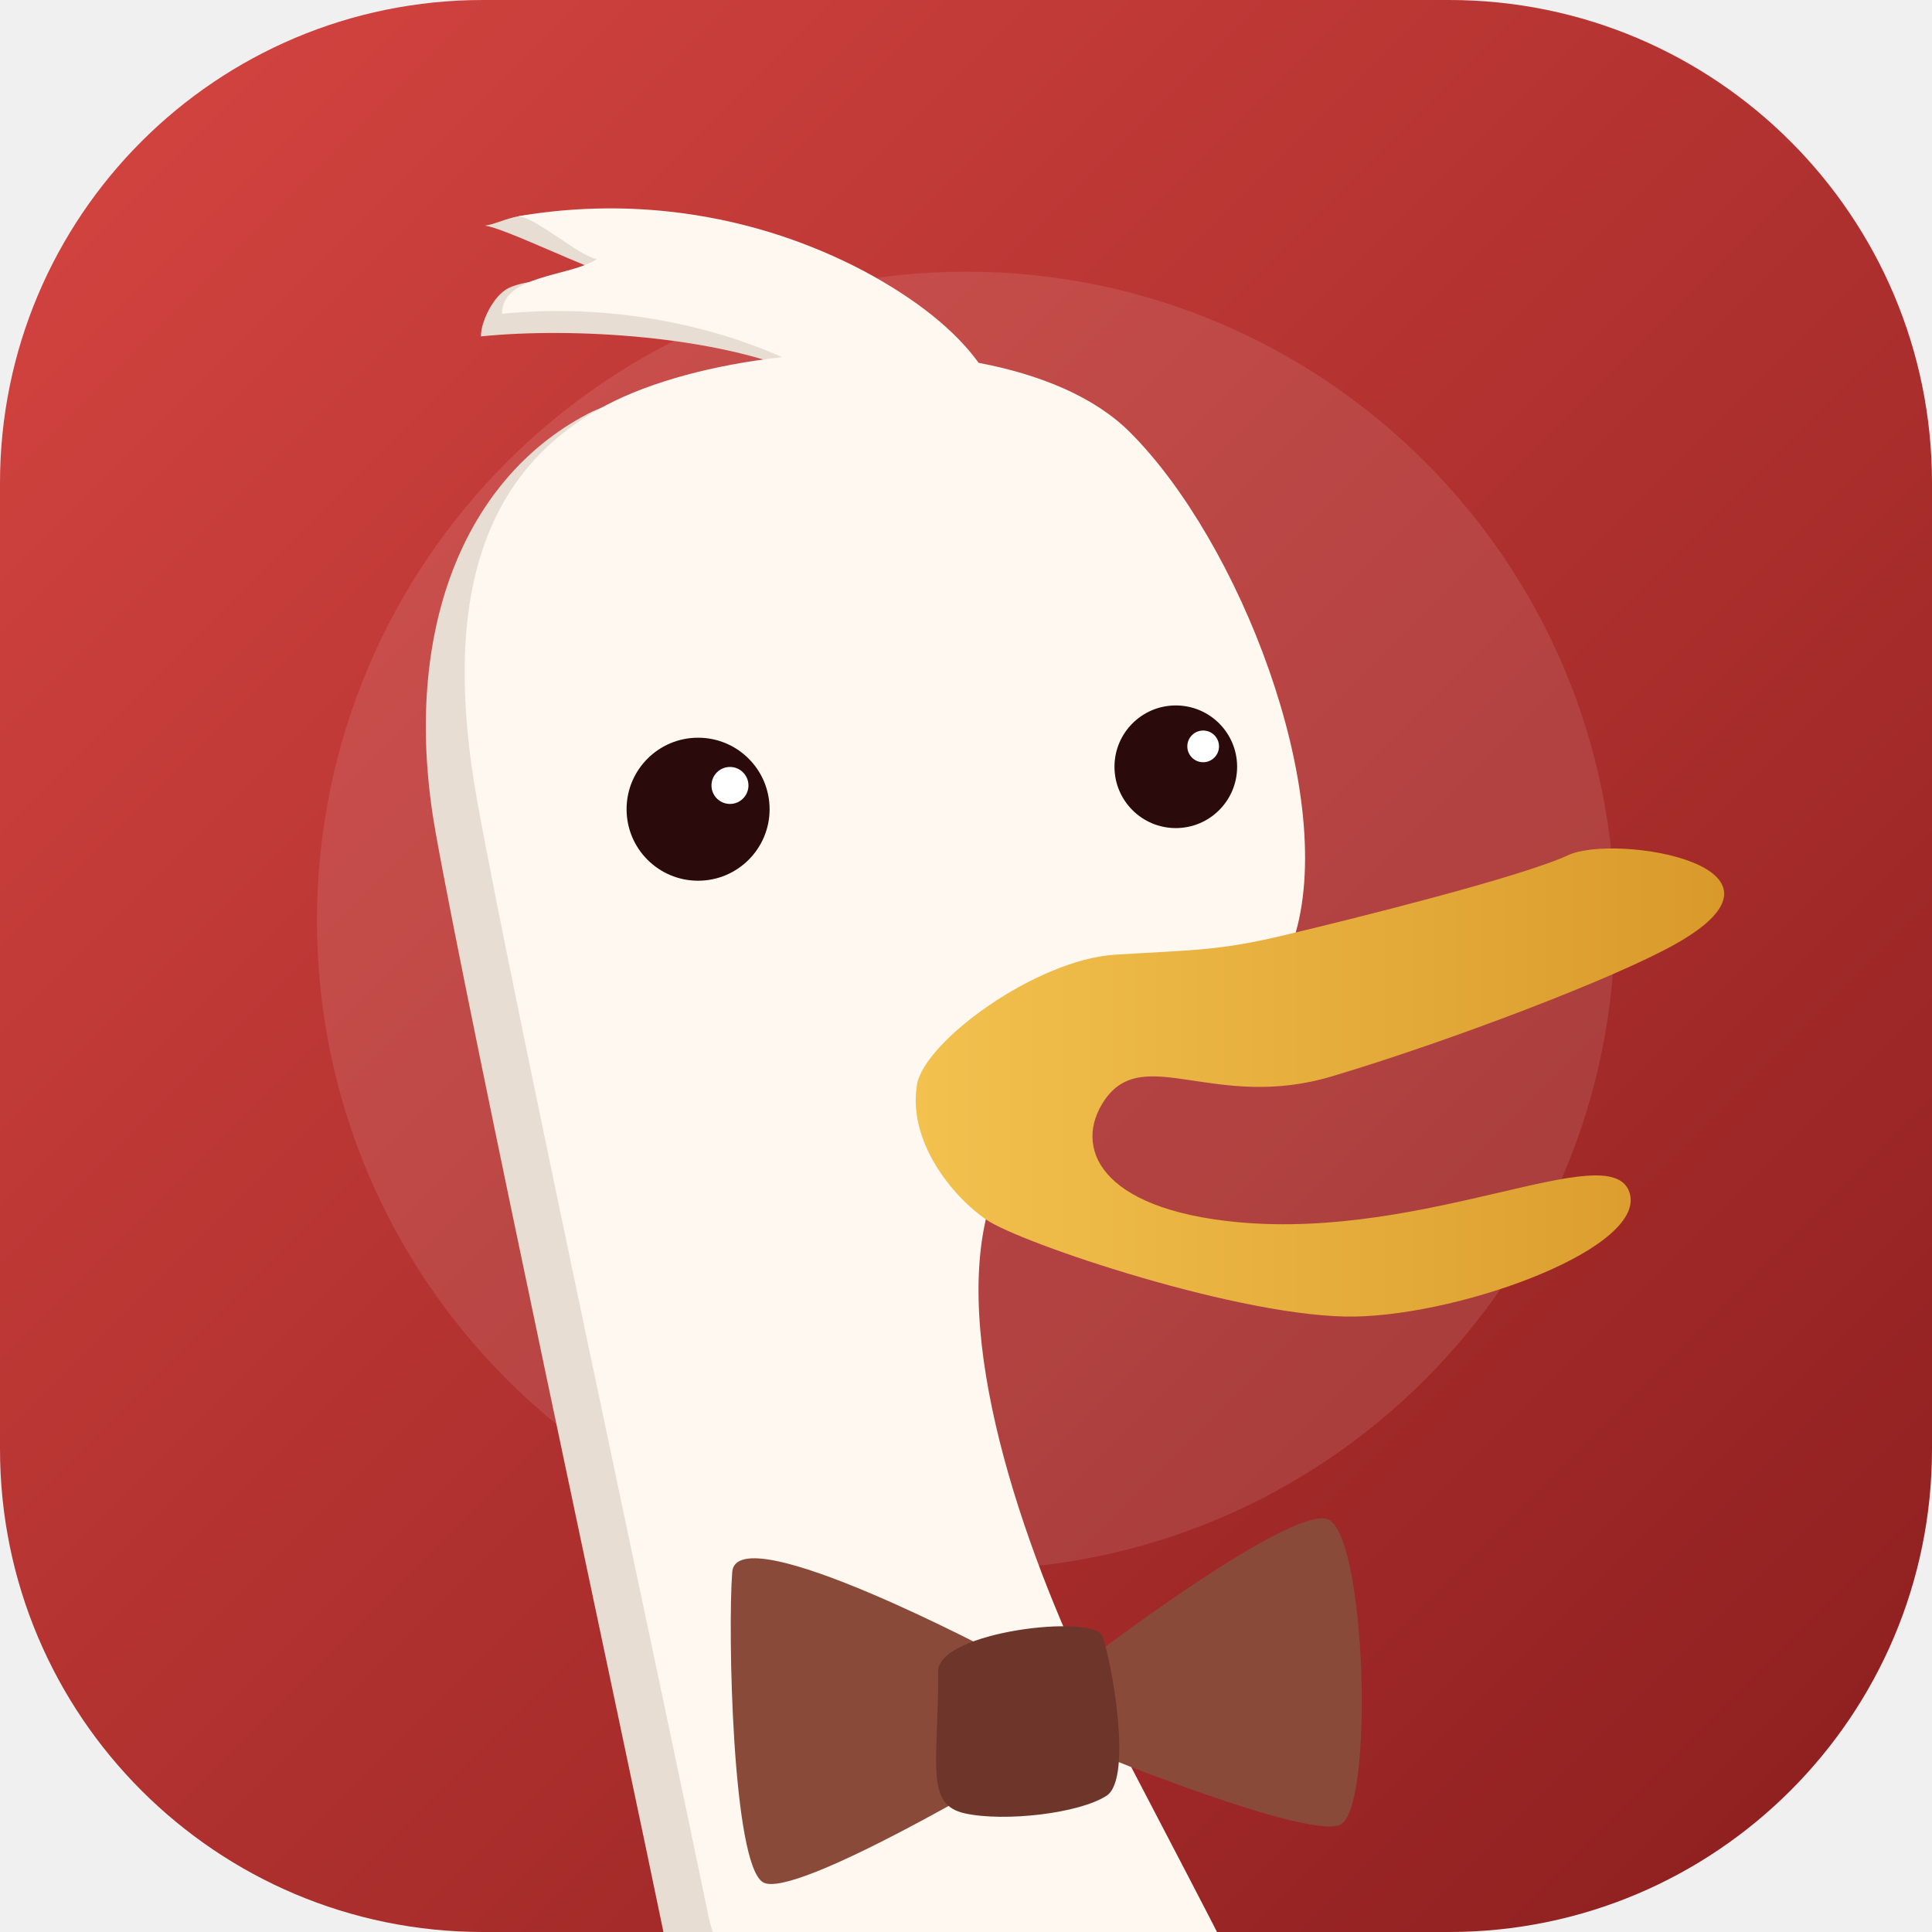
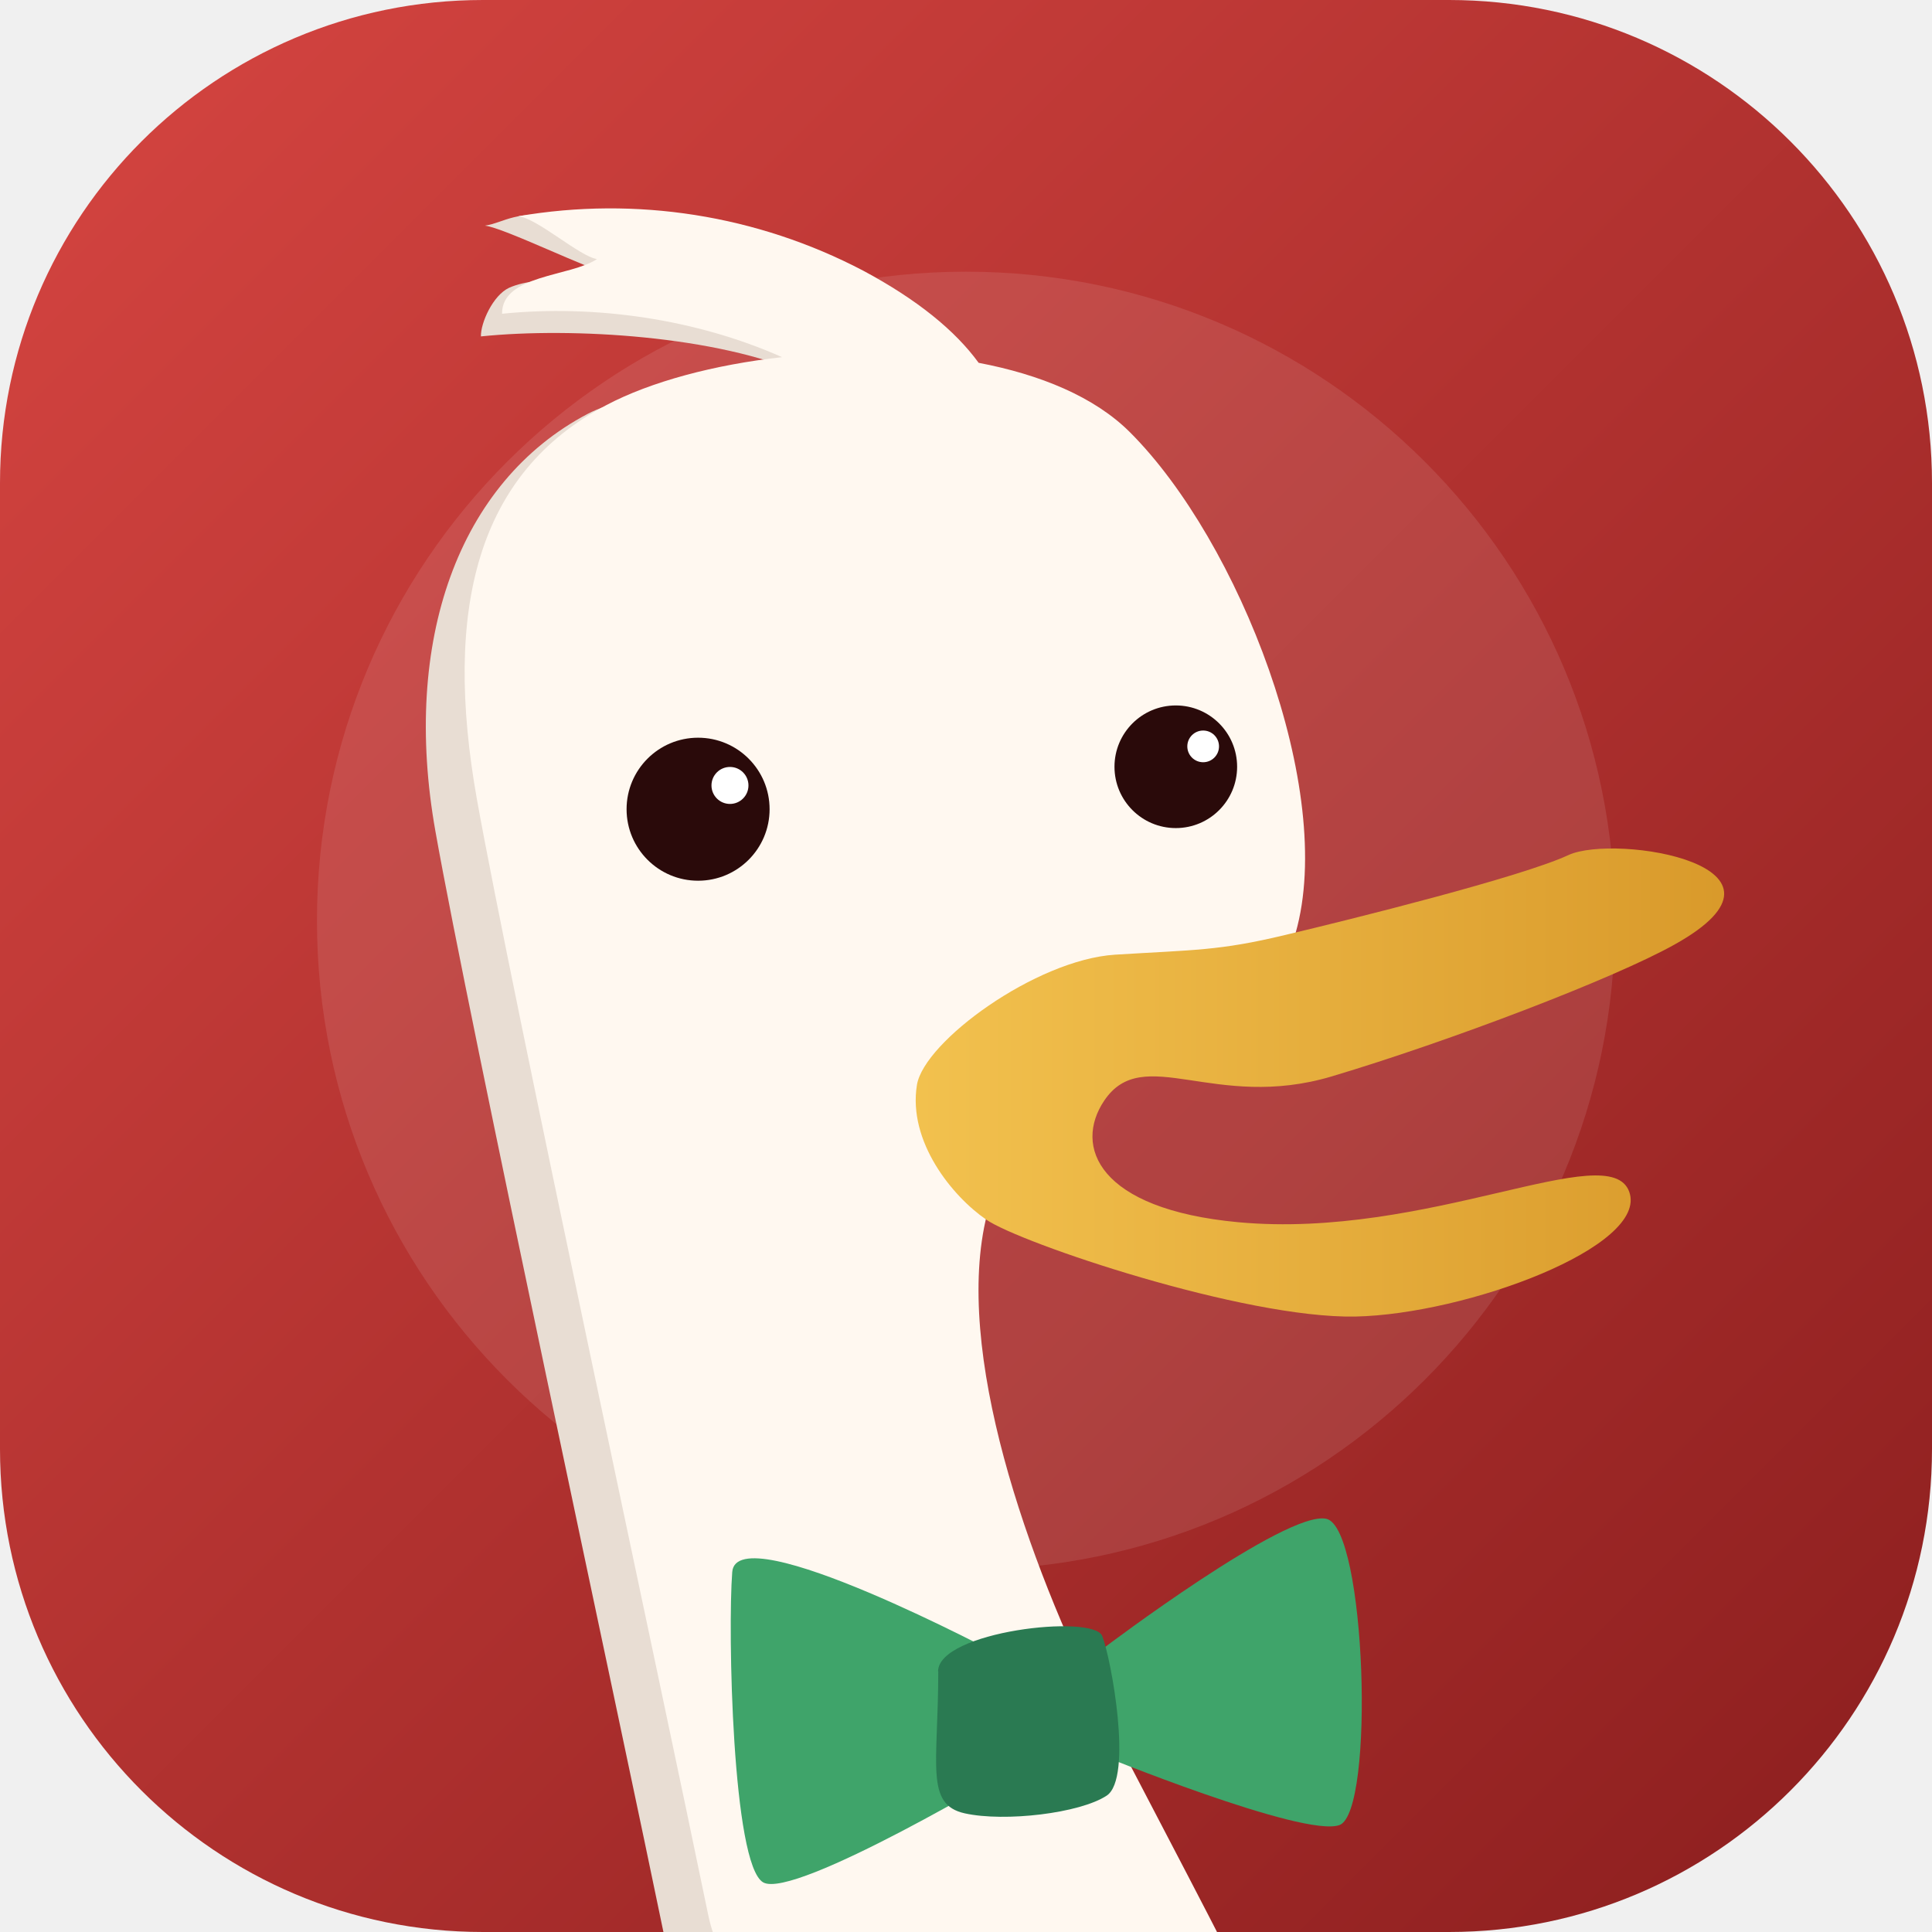
<svg xmlns="http://www.w3.org/2000/svg" viewBox="0 0 512 512">
  <defs>
    <linearGradient id="bg" x1="0" y1="0" x2="1" y2="1">
      <stop offset="0" stop-color="#D64541" />
      <stop offset="1" stop-color="#8B1E1E" />
    </linearGradient>
    <linearGradient id="beak" x1="0" y1="0" x2="1" y2="0">
      <stop offset="0" stop-color="#F2C14E" />
      <stop offset="1" stop-color="#D99A2B" />
    </linearGradient>
  </defs>
  <rect width="512" height="512" rx="128" fill="url(#bg)" />
  <circle cx="256" cy="244" r="172" fill="#ffffff" opacity="0.10" />
  <g transform="translate(-379 -139) scale(5)">
    <path d="M138.46 132.53c-2.51-4.88-4.91-9.37-6.4-12.34-3.96-7.93-7.94-19.11-6.13-26.32.33-1.31-3.73-48.51-6.6-50.03-3.19-1.7-10.12-3.94-13.71-4.54-2.5-.4-3.07.3-4.12.46.99.1 5.7 2.42 6.61 2.55-.91.62-3.6-.02-5.32.74-.87.4-1.52 1.88-1.5 2.58 4.9-.5 12.56-.01 17.1 2-3.61.41-9.09.87-11.45 2.11-6.84 3.6-9.86 12.03-8.06 22.13 1.79 10.08 9.72 46.85 12.25 59.13 2.52 12.27 31.51 9.7 27.32 1.53z" fill="#E8DDD3" />
    <path d="M142.1 133.72c-3.01-5.97-6.08-11.68-7.86-15.22-3.97-7.94-7.93-19.11-6.13-26.32.34-1.31.34-6.67 1.43-7.38 8.41-5.5 7.81-.19 11.19-2.65 1.74-1.27 3.13-2.8 3.74-4.9 2.16-7.58-3-20.77-8.78-26.54-1.88-1.88-4.76-3.06-8.02-3.68-1.25-1.72-3.27-3.36-6.13-4.89a28.86 28.86 0 0 0-18.27-2.88c1 .1 3.26 2.14 4.17 2.27-1.38.94-5.05.82-5.03 2.9 4.92-.5 10.3.28 14.84 2.3-3.6.4-6.96 1.3-9.31 2.54-6.86 3.6-8.66 10.81-6.86 20.91 1.81 10.1 9.74 46.88 12.26 59.13 2.53 12.26 32.5 11.8 28.77 4.41z" fill="#FFF8F0" />
    <circle r="3.79" cx="112.8" cy="70.69" fill="#2A0A0A" />
    <circle r=".98" cx="114.49" cy="69.43" fill="#ffffff" />
    <circle r="3.25" cx="138.12" cy="68.44" fill="#2A0A0A" />
    <circle r=".84" cx="139.57" cy="67.36" fill="#ffffff" />
    <path fill="url(#beak)" d="M124.4 85.3c.38-2.3 6.3-6.63 10.5-6.9 4.2-.26 5.5-.2 9-1.04 3.51-.83 12.54-3.08 15.03-4.24 2.5-1.15 13.1.57 5.63 4.74-3.23 1.81-11.94 5.13-18.17 6.99-6.22 1.86-9.99-1.78-12.06 1.28-1.64 2.43-.33 5.76 7.1 6.45 10.04.93 19.66-4.52 20.72-1.62 1.06 2.9-8.62 6.5-14.52 6.62-5.9.11-17.78-3.9-19.56-5.14-1.79-1.23-4.16-4.13-3.67-7.14z" />
-     <path fill="#8A4A3A" d="M128.94 115.6s-14.1-7.53-14.33-4.48c-.24 3.06 0 15.51 1.64 16.45 1.65.94 13.4-6.1 13.4-6.1l-.7-5.88zm5.4-.48s9.64-7.29 11.76-6.82c2.11.48 2.58 15.51.7 16.23-1.88.7-12.9-3.81-12.9-3.81l.45-5.6z" />
-     <path fill="#6E352A" d="M125.53 116.39c0 4.93-.71 7.05 1.4 7.52 2.12.47 6.11 0 7.53-.94 1.4-.94.23-7.28-.24-8.46-.47-1.18-8.7-.24-8.7 1.88z" />
+     <path fill="#3FA46A" d="M128.94 115.6s-14.1-7.53-14.33-4.48c-.24 3.06 0 15.51 1.64 16.45 1.65.94 13.4-6.1 13.4-6.1l-.7-5.88zm5.4-.48s9.64-7.29 11.76-6.82c2.11.48 2.58 15.51.7 16.23-1.88.7-12.9-3.81-12.9-3.81l.45-5.6z" />
+     <path fill="#2A7A52" d="M125.53 116.39c0 4.93-.71 7.05 1.4 7.52 2.12.47 6.11 0 7.53-.94 1.4-.94.23-7.28-.24-8.46-.47-1.18-8.7-.24-8.7 1.88z" />
  </g>
</svg>
